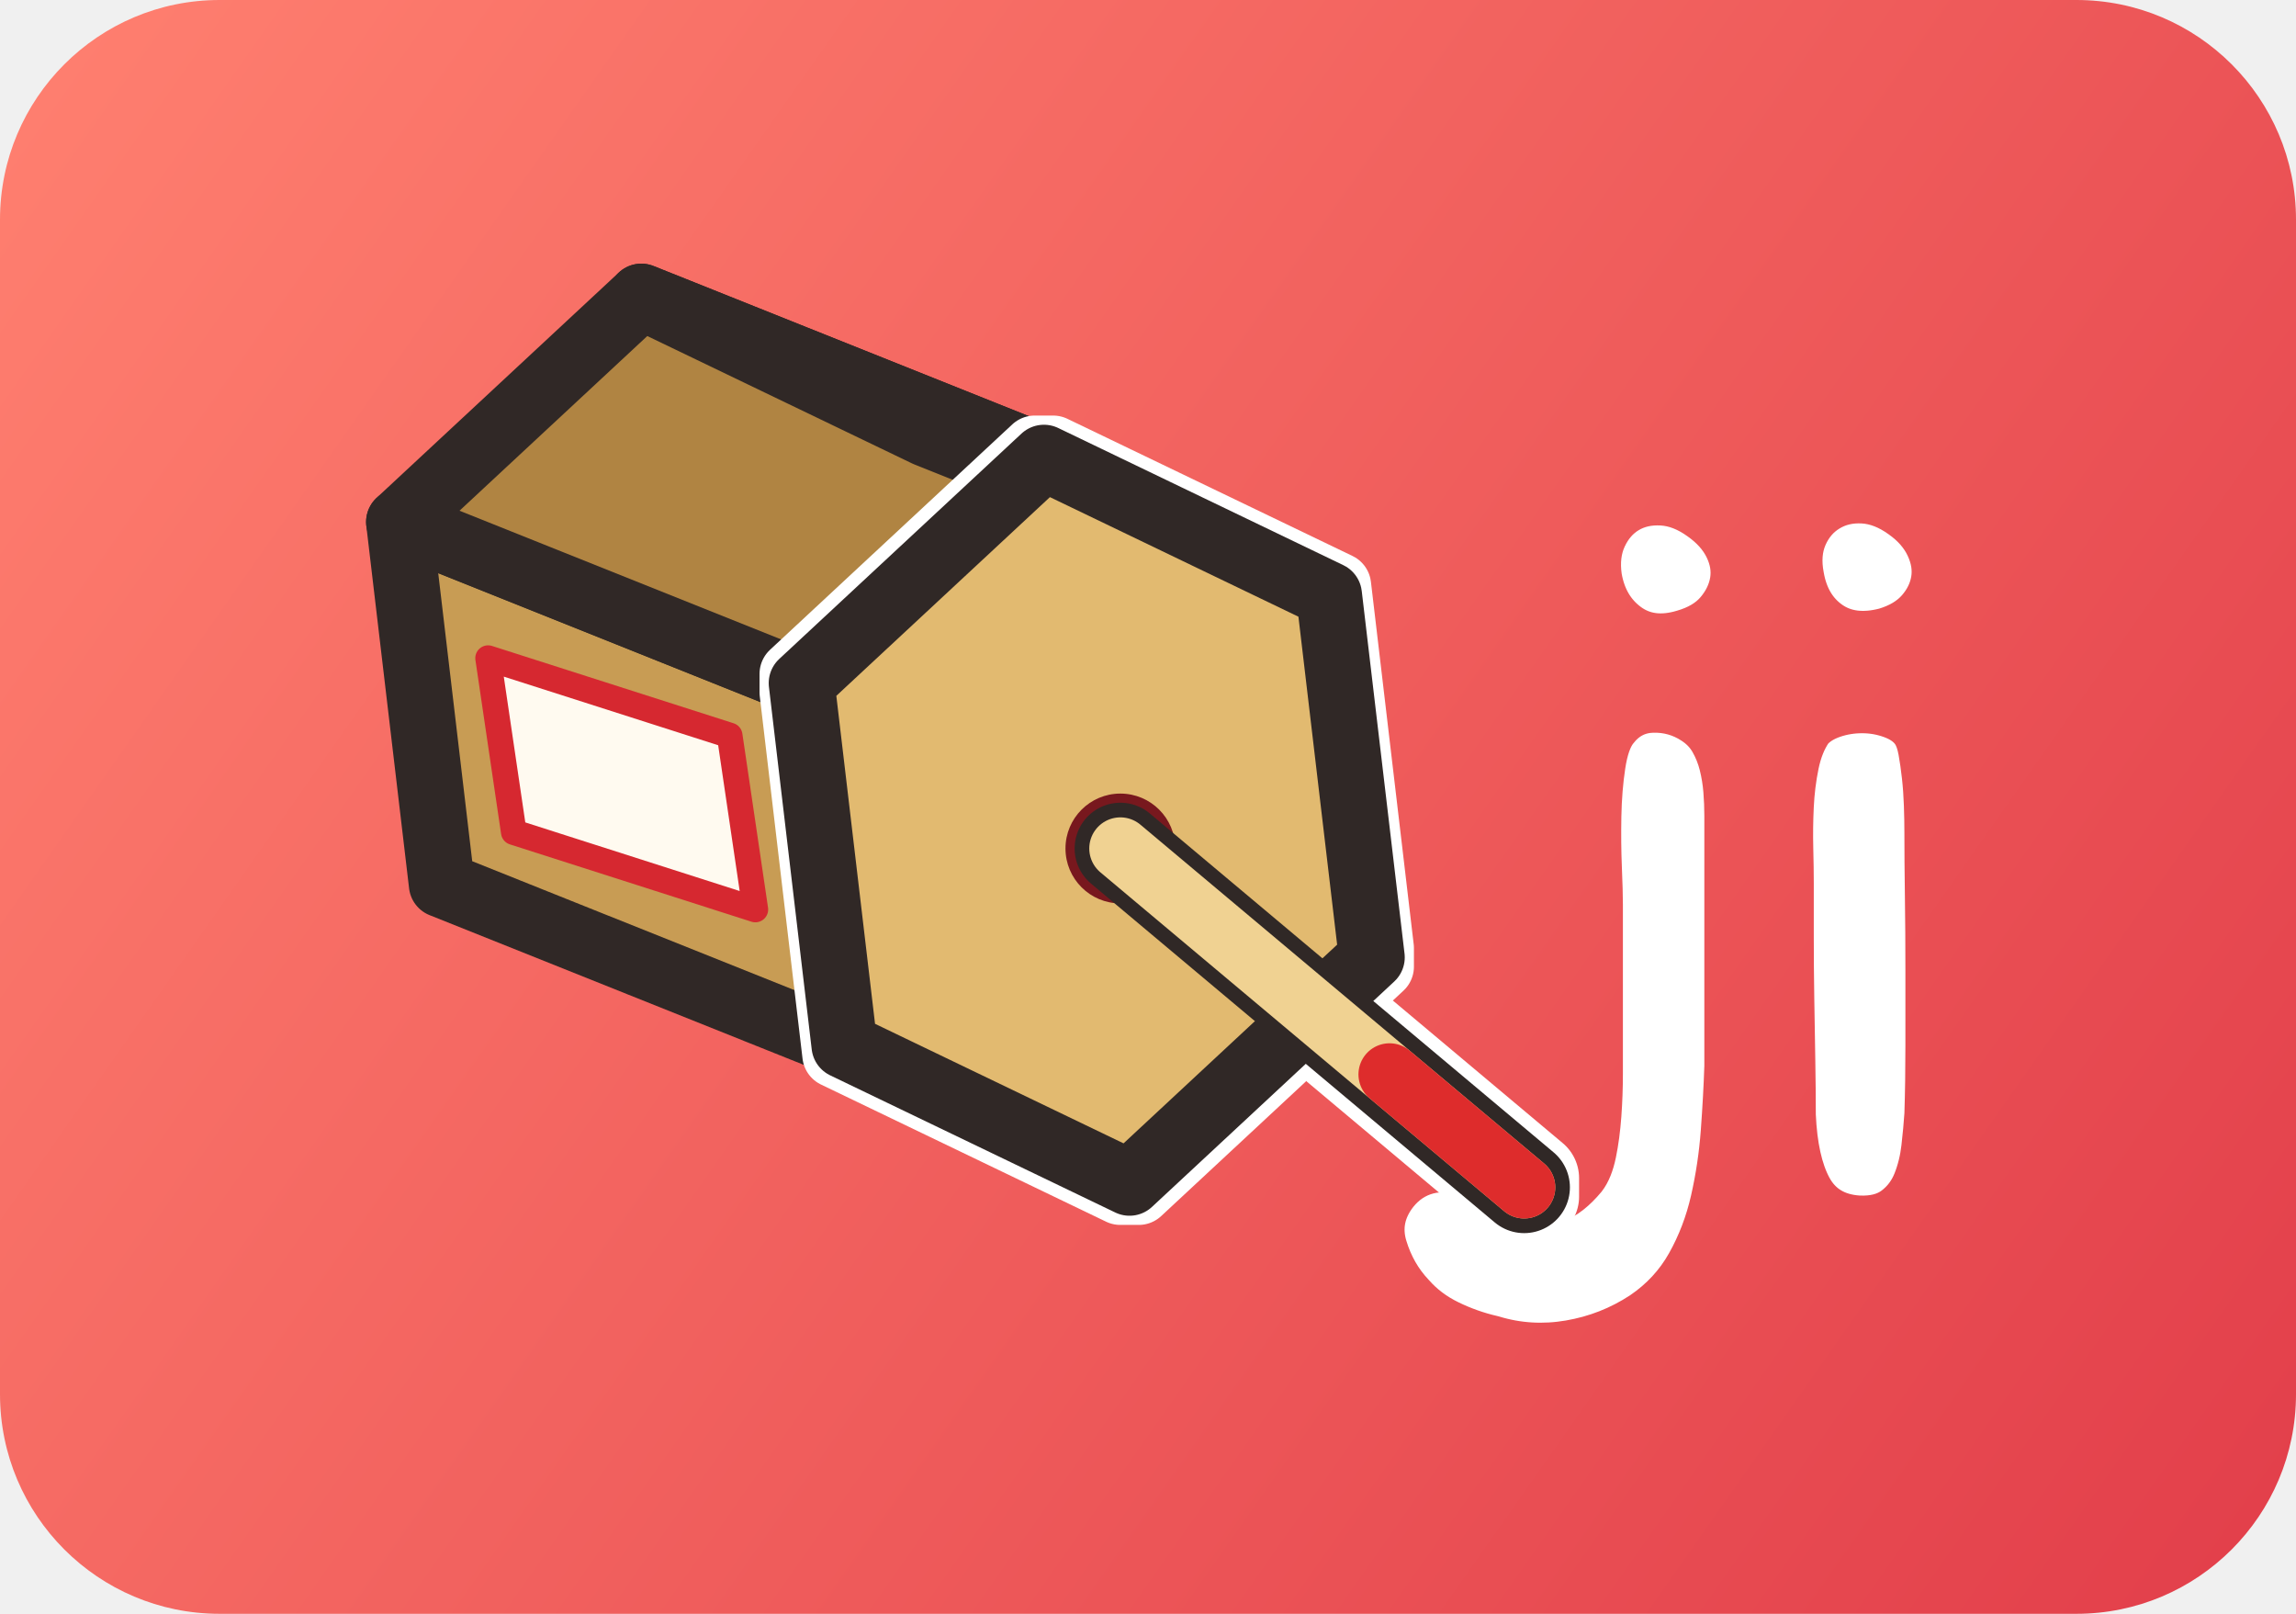
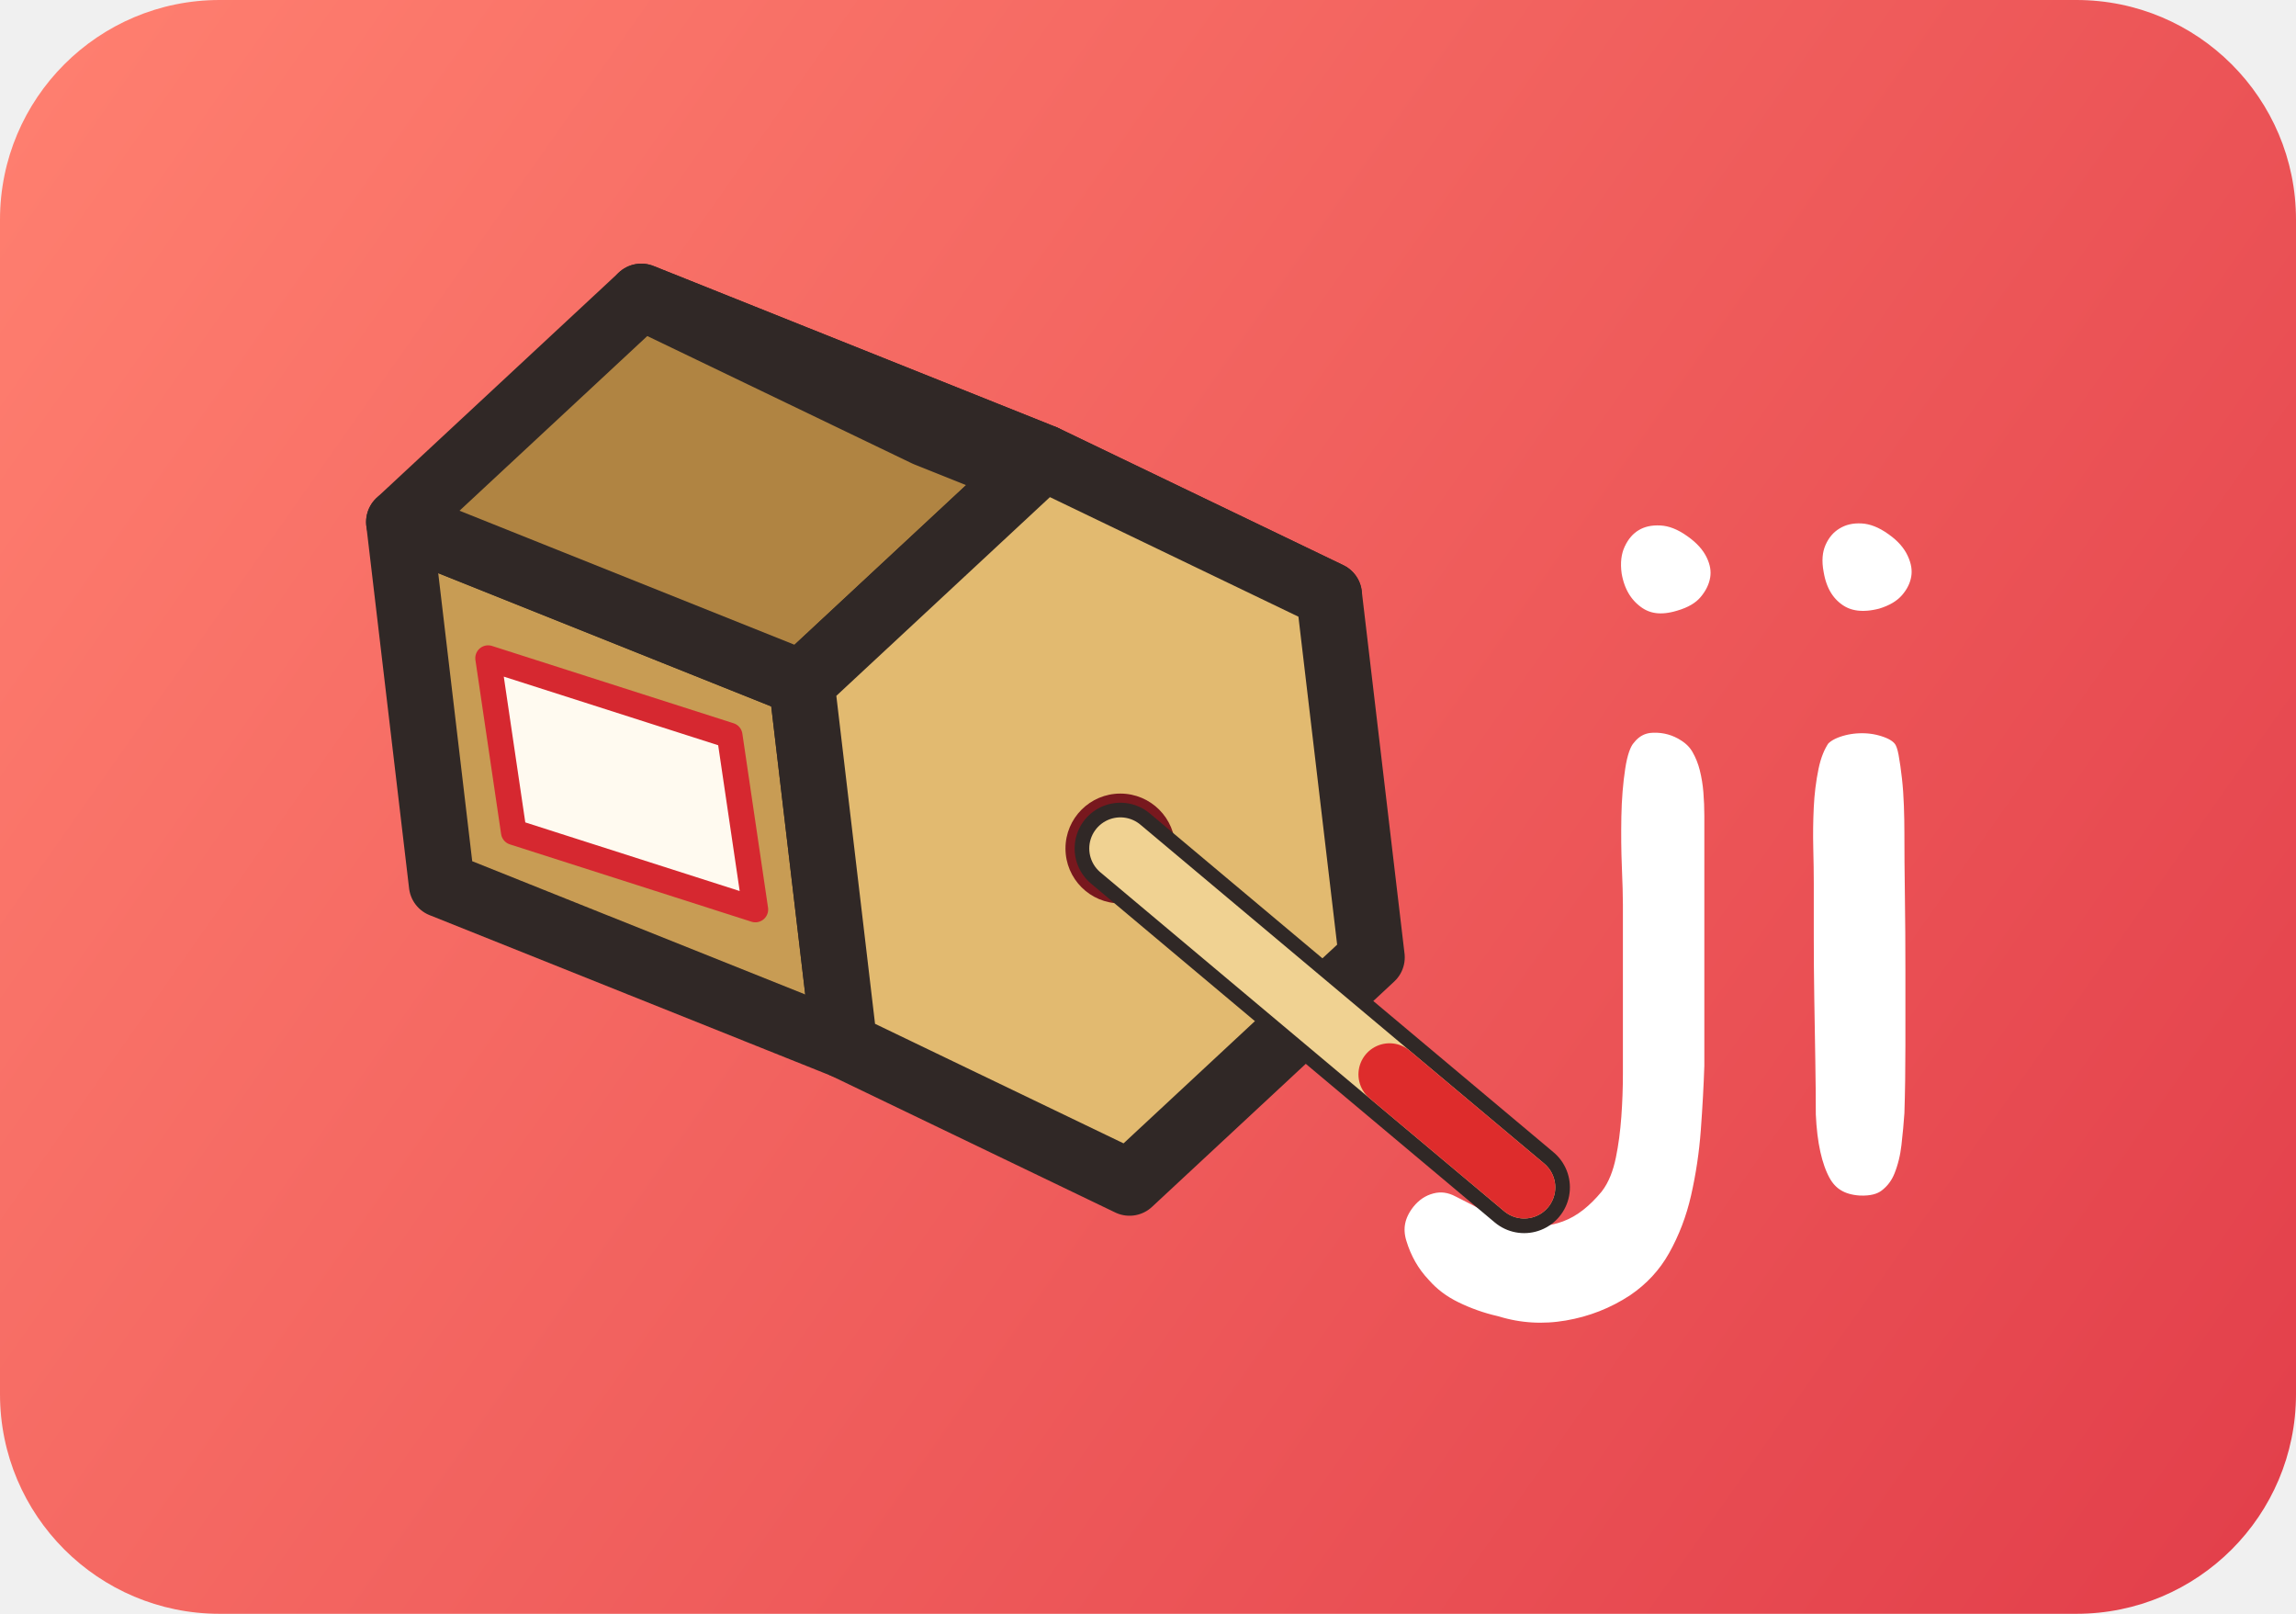
<svg xmlns="http://www.w3.org/2000/svg" viewBox="-1322.2 -484.1 2255.4 1584.9" role="img" aria-label="Qji（くじ）">
  <defs>
    <linearGradient id="g" gradientUnits="userSpaceOnUse" x1="-1322.15" y1="-484.06" x2="933.2" y2="1100.88">
      <stop offset="0" stop-color="#ff8070" />
      <stop offset="1" stop-color="#e23e4a" />
    </linearGradient>
-     <filter id="halo" x="-10%" y="-10%" width="120%" height="120%" color-interpolation-filters="sRGB">
-       <feMorphology in="SourceAlpha" operator="dilate" radius="32.4" result="grow" />
-       <feFlood flood-color="#ffffff" />
-       <feComposite in2="grow" operator="in" result="edge" />
-       <feMerge>
-         <feMergeNode in="edge" />
-         <feMergeNode in="SourceGraphic" />
-       </feMerge>
-     </filter>
  </defs>
  <rect x="-1322.2" y="-484.1" width="2255.4" height="1584.9" rx="215.7" fill="url(#g)" />
  <g fill="#ffffff" stroke="url(#g)" stroke-width="36" stroke-linejoin="round">
    <path d="M330.0 133Q300.0 142 279.0 126.5Q258.0 111 253.0 82Q250.0 61 257.5 45.0Q265.0 29 278.5 21.0Q292.0 13 310.0 14.0Q328.0 15 346.0 28Q363.0 40 370.5 55.5Q378.0 71 375.5 86.0Q373.0 101 362.0 114.0Q351.0 127 330.0 133ZM370.0 317Q370.0 329 370.0 362.0Q370.0 395 370.0 433.5Q370.0 472 370.0 508.0Q370.0 544 370.0 563Q369.0 593 366.5 627.0Q364.0 661 356.5 694.0Q349.0 727 333.0 755.5Q317.0 784 289.0 803Q257.0 824 219.0 830.5Q181.0 837 145.0 826Q123.0 821 102.5 811.0Q82.0 801 68.0 785Q50.0 766 42.0 739.5Q34.0 713 52.0 690Q64.0 675 81.5 670.5Q99.0 666 116.0 675Q132.0 683 147.0 691.0Q162.0 699 177.0 701.5Q192.0 704 207.0 698.5Q222.0 693 237.0 675Q244.0 666 247.5 649.0Q251.0 632 252.5 611.5Q254.0 591 254.0 570.5Q254.0 550 254.0 534Q254.0 512 254.0 496.5Q254.0 481 254.0 467.5Q254.0 454 254.0 439.5Q254.0 425 254.0 404Q254.0 392 253.0 368.0Q252.0 344 252.5 317.5Q253.0 291 256.5 268.0Q260.0 245 268.0 235Q281.0 218 301.5 217.5Q322.0 217 339.0 228Q350.0 235 356.0 245.5Q362.0 256 365.0 268.0Q368.0 280 369.0 292.5Q370.0 305 370.0 317Z" />
    <path d="M566.512 333Q566.512 361 567.012 396.0Q567.512 431 567.512 468.5Q567.512 506 567.512 542.5Q567.512 579 566.512 610Q565.512 625 563.512 642.5Q561.512 660 555.512 675.0Q549.512 690 537.012 699.5Q524.512 709 503.512 708Q472.512 706 459.012 681.0Q445.512 656 443.512 611Q443.512 588 443.012 558.0Q442.512 528 442.012 497.0Q441.512 466 441.512 436.5Q441.512 407 441.512 383Q441.512 369 441.012 349.0Q440.512 329 441.512 308.0Q442.512 287 446.512 267.5Q450.512 248 459.512 235Q466.512 227 479.512 222.5Q492.512 218 507.012 218.0Q521.512 218 535.012 223.0Q548.512 228 554.512 237Q558.512 243 560.512 254.0Q562.512 265 564.012 278.5Q565.512 292 566.012 306.5Q566.512 321 566.512 333ZM528.512 131Q497.512 139 477.012 124.5Q456.512 110 451.512 81Q447.512 60 454.512 44.0Q461.512 28 475.512 19.5Q489.512 11 507.512 12.0Q525.512 13 543.512 26Q560.512 38 568.012 54.0Q575.512 70 573.012 85.0Q570.512 100 559.512 112.5Q548.512 125 528.512 131Z" />
  </g>
  <polygon points="-492.69,542.82 -534.72,186.76 -930.23,28.55 -888.2,384.61" fill="#c89c54" />
  <path d="M-492.69 542.82L-534.72 186.76L-930.23 28.55L-888.2 384.61L-492.69 542.82L-534.72 186.76" fill="none" stroke="#302826" stroke-width="64.72" stroke-linecap="round" stroke-linejoin="round" />
  <polygon points="-534.72,186.76 -296.72,-34.61 -692.23,-192.81 -930.23,28.55" fill="#b08442" />
  <path d="M-534.72 186.76L-296.72 -34.61L-692.23 -192.81L-930.23 28.55L-534.72 186.76L-296.72 -34.61" fill="none" stroke="#302826" stroke-width="64.72" stroke-linecap="round" stroke-linejoin="round" />
  <polygon points="-296.72,-34.61 -16.68,100.09 -412.2,-58.12 -692.23,-192.81" fill="#c89c54" />
  <path d="M-296.72 -34.61L-16.68 100.09L-412.2 -58.12L-692.23 -192.81L-296.72 -34.61L-16.68 100.09" fill="none" stroke="#302826" stroke-width="64.72" stroke-linecap="round" stroke-linejoin="round" />
  <polygon points="-580.2,409.11 -605.42,238.2 -842.73,162.26 -817.5,333.17" fill="#fffaf0" />
  <path d="M-580.2 409.11L-605.42 238.2L-842.73 162.26L-817.5 333.17L-580.2 409.11L-605.42 238.2" fill="none" stroke="#d62830" stroke-width="25.17" stroke-linecap="round" stroke-linejoin="round" />
-   <g filter="url(#halo)">
-     <polygon points="-212.65,677.51 -492.69,542.82 -534.72,186.76 -296.72,-34.61 -16.68,100.09 25.35,456.15" fill="#e2ba70" />
-     <path d="M-212.65 677.51L-492.69 542.82L-534.72 186.76L-296.72 -34.61L-16.68 100.09L25.35 456.15L-212.65 677.51L-492.69 542.82" fill="none" stroke="#302826" stroke-width="64.72" stroke-linecap="round" stroke-linejoin="round" />
-     <circle cx="-221.63" cy="349.19" r="53.93" fill="#78181e" />
-     <path d="M-221.63 349.19L175 682" fill="none" stroke="#302826" stroke-width="89.89" stroke-linecap="round" stroke-linejoin="round" />
-     <path d="M-221.63 349.19L175 682" fill="none" stroke="#f0d292" stroke-width="61.13" stroke-linecap="round" stroke-linejoin="round" />
-     <path d="M42.79 571.06L175 682" fill="none" stroke="#de2c2c" stroke-width="61.13" stroke-linecap="round" stroke-linejoin="round" />
-   </g>
+   <polygon points="-212.65,677.51 -492.69,542.82 -534.72,186.76 -296.72,-34.61 -16.68,100.09 25.35,456.15" fill="#e2ba70" />
+   <path d="M-212.65 677.51L-492.69 542.82L-534.72 186.76L-296.72 -34.61L-16.68 100.09L25.35 456.15L-212.65 677.51L-492.69 542.82" fill="none" stroke="#302826" stroke-width="64.72" stroke-linecap="round" stroke-linejoin="round" />
+   <circle cx="-221.63" cy="349.19" r="53.93" fill="#78181e" />
+   <path d="M-221.63 349.19L175 682" fill="none" stroke="#302826" stroke-width="89.89" stroke-linecap="round" stroke-linejoin="round" />
+   <path d="M-221.63 349.19L175 682" fill="none" stroke="#f0d292" stroke-width="61.13" stroke-linecap="round" stroke-linejoin="round" />
+   <path d="M42.79 571.06L175 682" fill="none" stroke="#de2c2c" stroke-width="61.13" stroke-linecap="round" stroke-linejoin="round" />
</svg>
